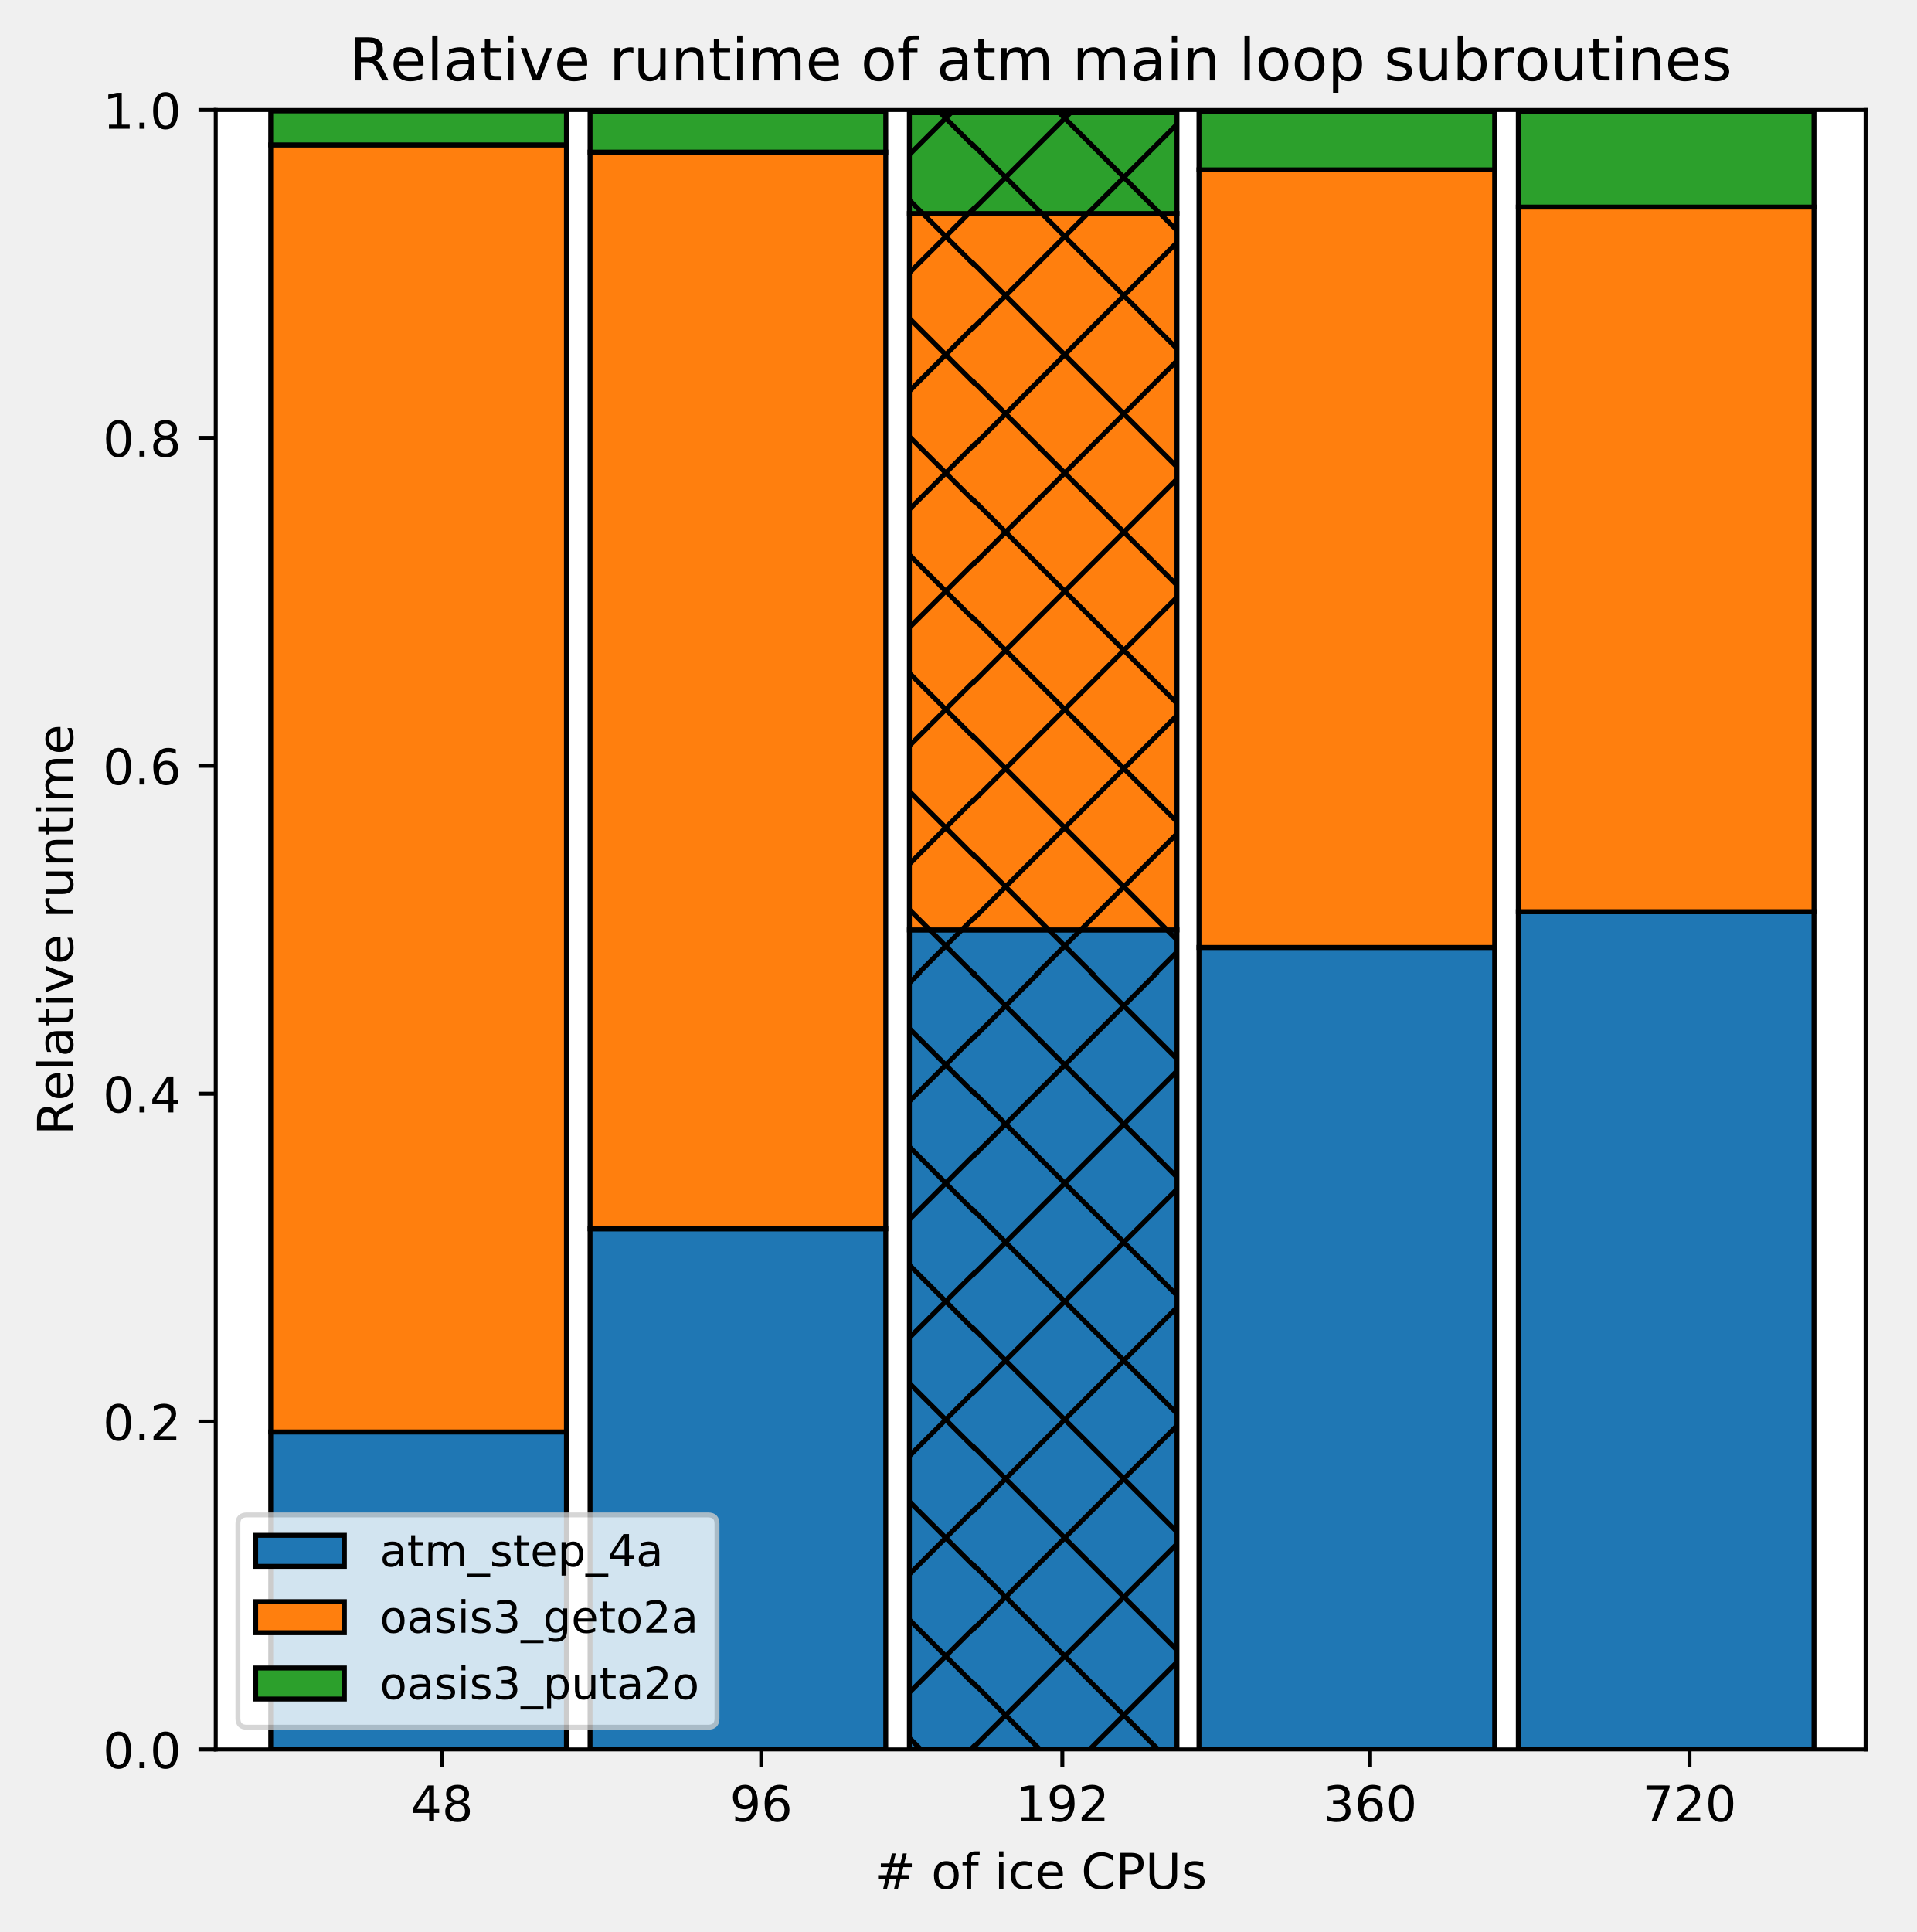
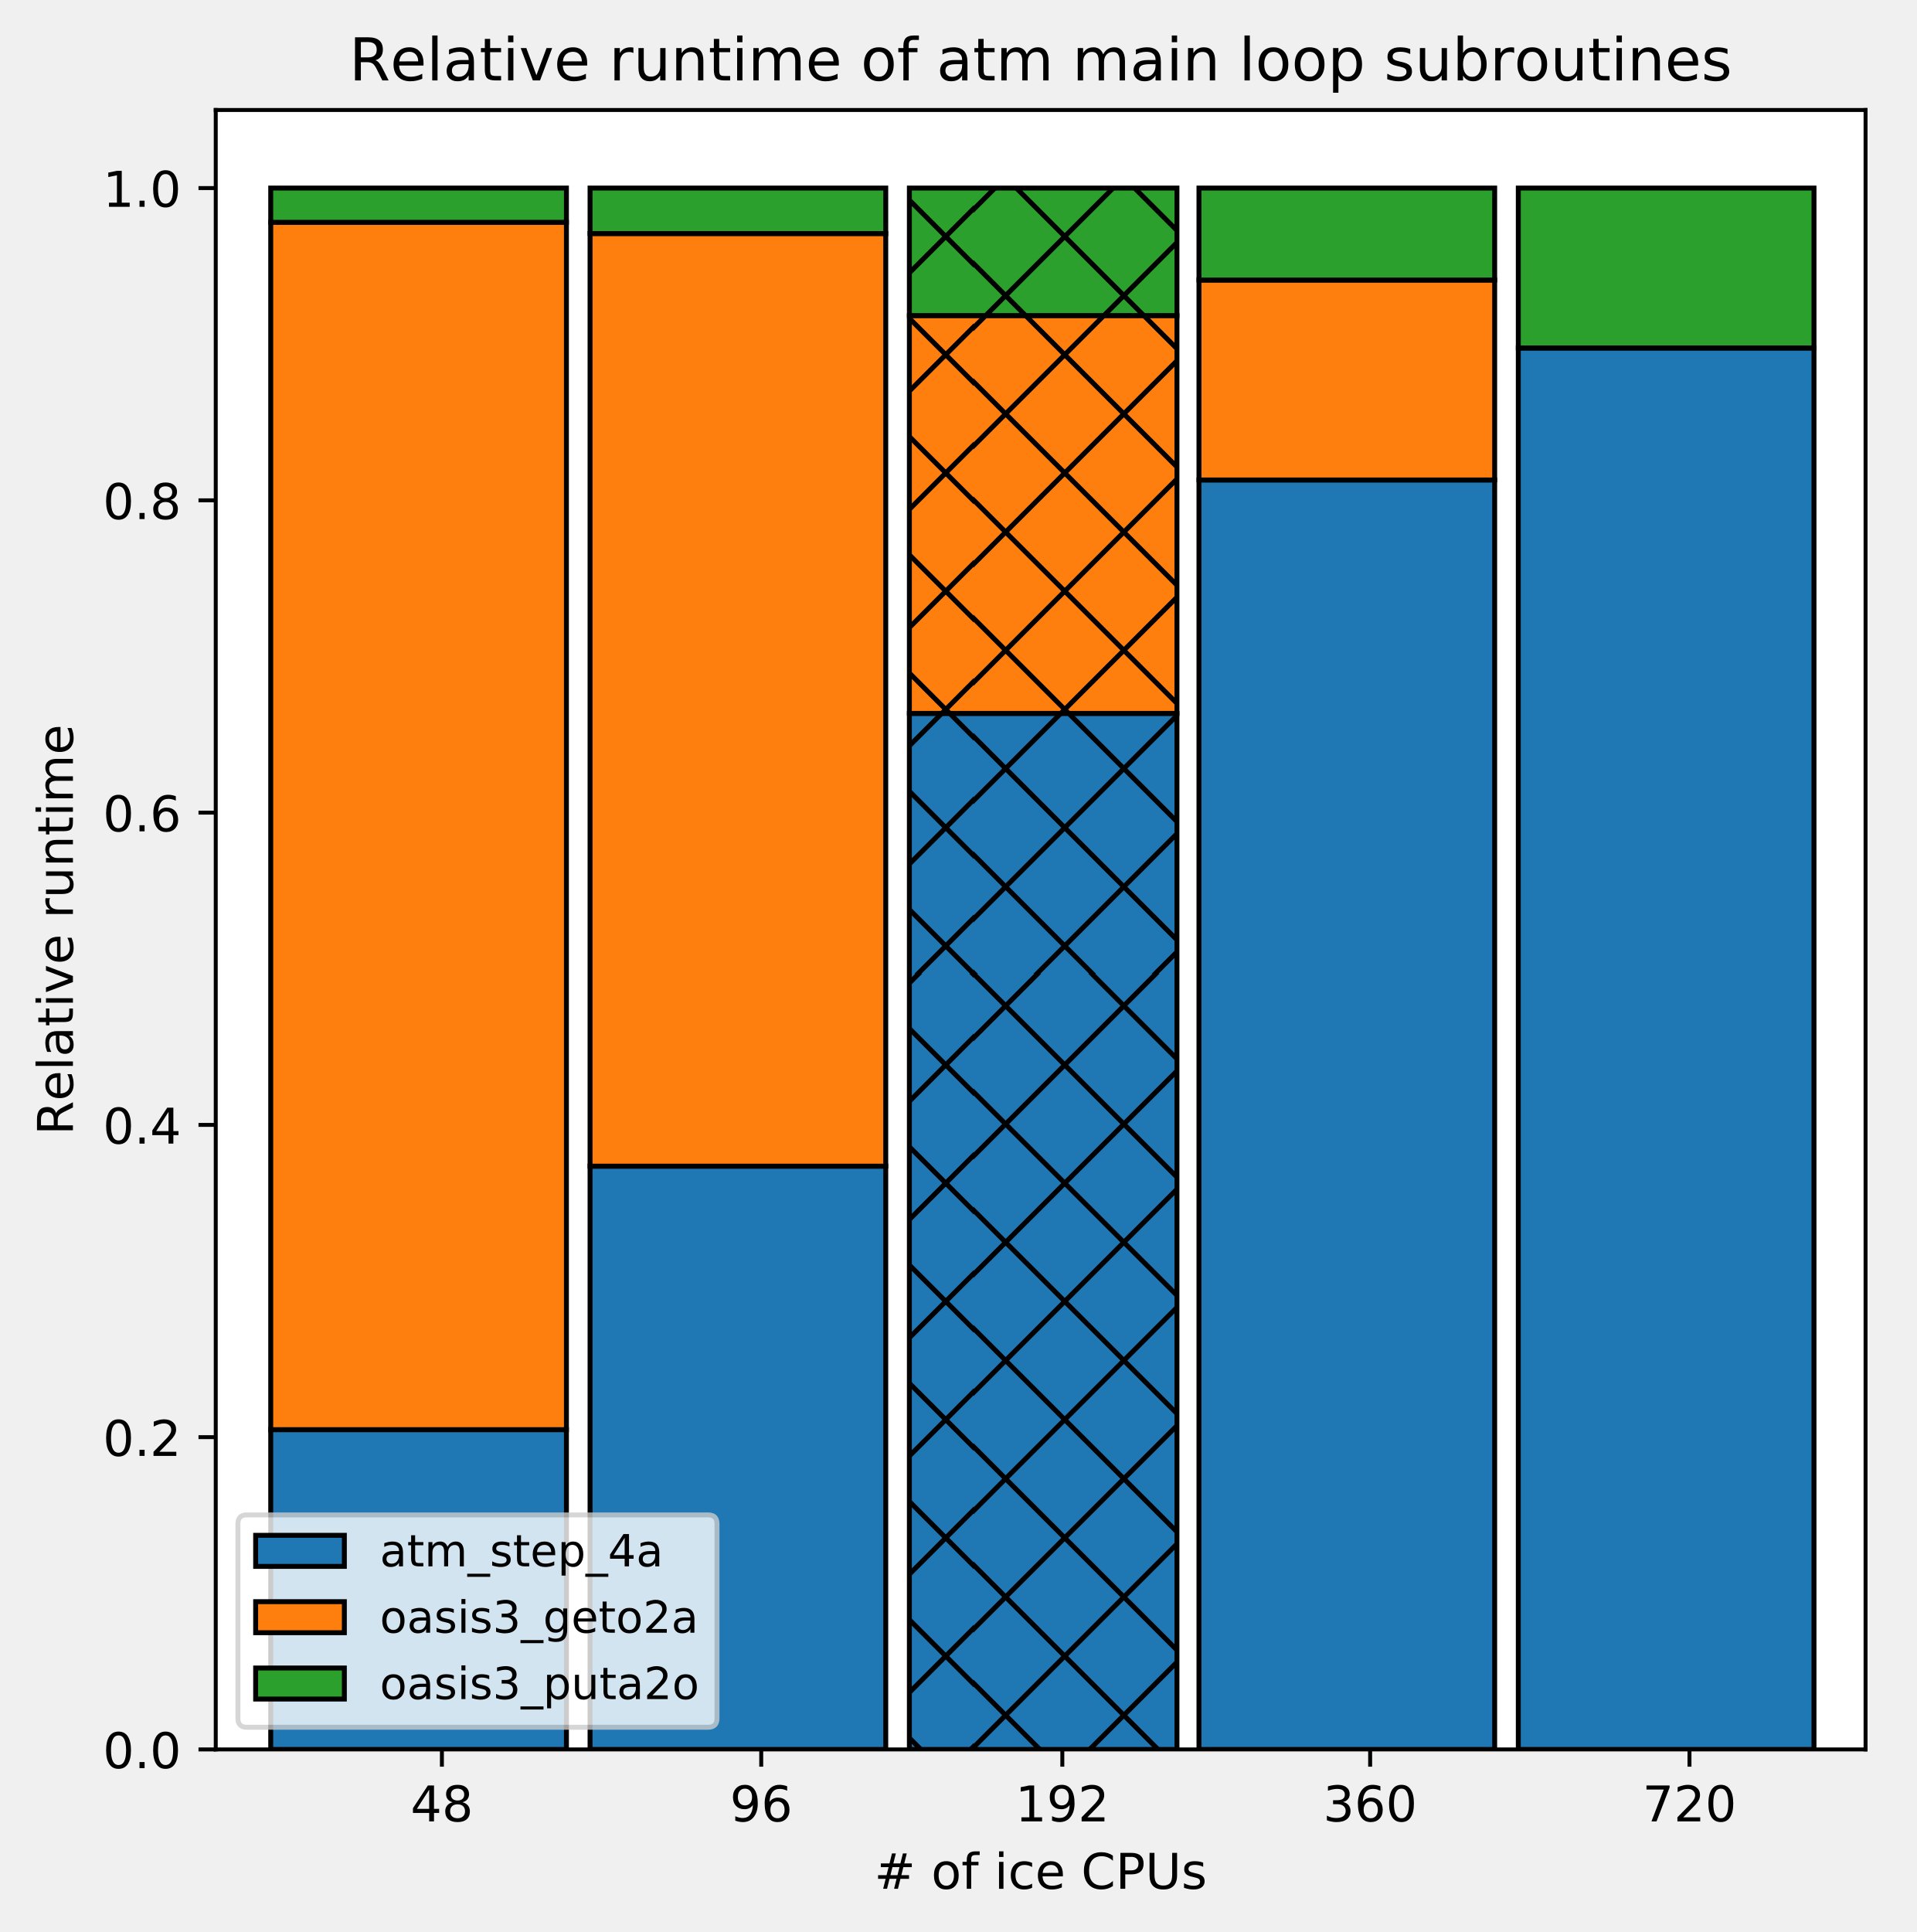
<svg xmlns="http://www.w3.org/2000/svg" xmlns:xlink="http://www.w3.org/1999/xlink" height="392pt" version="1.1" viewBox="0 0 389 392" width="389pt">
  <defs>
    <style type="text/css">
*{stroke-linecap:butt;stroke-linejoin:round;}
  </style>
  </defs>
  <g id="figure_1">
    <g id="patch_1">
      <path d="M 0 392.514  L 389.281 392.514  L 389.281 0  L 0 0  z " style="fill:none;" />
    </g>
    <g id="axes_1">
      <g id="patch_2">
        <path d="M 43.781 354.958  L 378.581 354.958  L 378.581 22.318  L 43.781 22.318  z " style="fill:#ffffff;" />
      </g>
      <g id="patch_3">
-         <path clip-path="url(#p65ac11d182)" d="M 54.939 354.958  L 114.945 354.958  L 114.945 290.541  L 54.939 290.541  z " style="fill:#1f77b4;stroke:#000000;stroke-linejoin:miter;" />
+         <path clip-path="url(#paa97fe8185)" d="M 54.939 354.958  L 114.945 354.958  L 114.945 290.073  L 54.939 290.073  z " style="fill:#1f77b4;stroke:#000000;stroke-linejoin:miter;" />
      </g>
      <g id="patch_4">
-         <path clip-path="url(#p65ac11d182)" d="M 119.741 354.958  L 179.747 354.958  L 179.747 249.321  L 119.741 249.321  z " style="fill:#1f77b4;stroke:#000000;stroke-linejoin:miter;" />
+         <path clip-path="url(#paa97fe8185)" d="M 119.741 354.958  L 179.747 354.958  L 179.747 236.612  L 119.741 236.612  z " style="fill:#1f77b4;stroke:#000000;stroke-linejoin:miter;" />
      </g>
      <g id="patch_5">
-         <path clip-path="url(#p65ac11d182)" d="M 184.542 354.958  L 238.842 354.958  L 238.842 188.677  L 184.542 188.677  z " style="fill:#1f77b4;stroke:#000000;stroke-linejoin:miter;" />
+         <path clip-path="url(#paa97fe8185)" d="M 184.542 354.958  L 238.842 354.958  L 238.842 144.744  L 184.542 144.744  z " style="fill:#1f77b4;stroke:#000000;stroke-linejoin:miter;" />
      </g>
      <g id="patch_6">
-         <path clip-path="url(#p65ac11d182)" d="M 243.31 354.958  L 303.316 354.958  L 303.316 192.238  L 243.31 192.238  z " style="fill:#1f77b4;stroke:#000000;stroke-linejoin:miter;" />
+         <path clip-path="url(#paa97fe8185)" d="M 243.31 354.958  L 303.316 354.958  L 303.316 97.383  L 243.31 97.383  z " style="fill:#1f77b4;stroke:#000000;stroke-linejoin:miter;" />
      </g>
      <g id="patch_7">
-         <path clip-path="url(#p65ac11d182)" d="M 308.112 354.958  L 368.118 354.958  L 368.118 184.981  L 308.112 184.981  z " style="fill:#1f77b4;stroke:#000000;stroke-linejoin:miter;" />
+         <path clip-path="url(#paa97fe8185)" d="M 308.112 354.958  L 368.118 354.958  L 368.118 70.593  L 308.112 70.593  z " style="fill:#1f77b4;stroke:#000000;stroke-linejoin:miter;" />
      </g>
      <g id="patch_8">
-         <path clip-path="url(#p65ac11d182)" d="M 184.542 354.958  L 238.842 354.958  L 238.842 188.677  L 184.542 188.677  z " style="fill:url(#h7002d390e4);" />
+         <path clip-path="url(#paa97fe8185)" d="M 184.542 354.958  L 238.842 354.958  L 238.842 144.744  L 184.542 144.744  z " style="fill:url(#h73086effbf);" />
      </g>
      <g id="patch_9">
-         <path clip-path="url(#p65ac11d182)" d="M 54.939 290.541  L 114.945 290.541  L 114.945 29.393  L 54.939 29.393  z " style="fill:#ff7f0e;stroke:#000000;stroke-linejoin:miter;" />
+         <path clip-path="url(#paa97fe8185)" d="M 54.939 290.073  L 114.945 290.073  L 114.945 45.107  L 54.939 45.107  z " style="fill:#ff7f0e;stroke:#000000;stroke-linejoin:miter;" />
      </g>
      <g id="patch_10">
-         <path clip-path="url(#p65ac11d182)" d="M 119.741 249.321  L 179.747 249.321  L 179.747 30.868  L 119.741 30.868  z " style="fill:#ff7f0e;stroke:#000000;stroke-linejoin:miter;" />
+         <path clip-path="url(#paa97fe8185)" d="M 119.741 236.612  L 179.747 236.612  L 179.747 47.381  L 119.741 47.381  z " style="fill:#ff7f0e;stroke:#000000;stroke-linejoin:miter;" />
      </g>
      <g id="patch_11">
-         <path clip-path="url(#p65ac11d182)" d="M 184.542 188.677  L 238.842 188.677  L 238.842 43.322  L 184.542 43.322  z " style="fill:#ff7f0e;stroke:#000000;stroke-linejoin:miter;" />
+         <path clip-path="url(#paa97fe8185)" d="M 184.542 144.744  L 238.842 144.744  L 238.842 64.027  L 184.542 64.027  z " style="fill:#ff7f0e;stroke:#000000;stroke-linejoin:miter;" />
      </g>
      <g id="patch_12">
-         <path clip-path="url(#p65ac11d182)" d="M 243.31 192.238  L 303.316 192.238  L 303.316 34.46  L 243.31 34.46  z " style="fill:#ff7f0e;stroke:#000000;stroke-linejoin:miter;" />
+         <path clip-path="url(#paa97fe8185)" d="M 243.31 97.383  L 303.316 97.383  L 303.316 56.823  L 243.31 56.823  z " style="fill:#ff7f0e;stroke:#000000;stroke-linejoin:miter;" />
      </g>
      <g id="patch_13">
-         <path clip-path="url(#p65ac11d182)" d="M 308.112 184.981  L 368.118 184.981  L 368.118 42.008  L 308.112 42.008  z " style="fill:#ff7f0e;stroke:#000000;stroke-linejoin:miter;" />
+         <path clip-path="url(#paa97fe8185)" d="M 308.112 70.593  L 368.118 70.593  L 368.118 70.593  L 308.112 70.593  z " style="fill:#ff7f0e;stroke:#000000;stroke-linejoin:miter;" />
      </g>
      <g id="patch_14">
-         <path clip-path="url(#p65ac11d182)" d="M 184.542 188.677  L 238.842 188.677  L 238.842 43.322  L 184.542 43.322  z " style="fill:url(#h7002d390e4);" />
+         <path clip-path="url(#paa97fe8185)" d="M 184.542 144.744  L 238.842 144.744  L 238.842 64.027  L 184.542 64.027  z " style="fill:url(#h73086effbf);" />
      </g>
      <g id="patch_15">
-         <path clip-path="url(#p65ac11d182)" d="M 54.939 29.393  L 114.945 29.393  L 114.945 22.494  L 54.939 22.494  z " style="fill:#2ca02c;stroke:#000000;stroke-linejoin:miter;" />
+         <path clip-path="url(#paa97fe8185)" d="M 54.939 45.107  L 114.945 45.107  L 114.945 38.158  L 54.939 38.158  z " style="fill:#2ca02c;stroke:#000000;stroke-linejoin:miter;" />
      </g>
      <g id="patch_16">
-         <path clip-path="url(#p65ac11d182)" d="M 119.741 30.868  L 179.747 30.868  L 179.747 22.635  L 119.741 22.635  z " style="fill:#2ca02c;stroke:#000000;stroke-linejoin:miter;" />
+         <path clip-path="url(#paa97fe8185)" d="M 119.741 47.381  L 179.747 47.381  L 179.747 38.158  L 119.741 38.158  z " style="fill:#2ca02c;stroke:#000000;stroke-linejoin:miter;" />
      </g>
      <g id="patch_17">
-         <path clip-path="url(#p65ac11d182)" d="M 184.542 43.322  L 238.842 43.322  L 238.842 22.86  L 184.542 22.86  z " style="fill:#2ca02c;stroke:#000000;stroke-linejoin:miter;" />
+         <path clip-path="url(#paa97fe8185)" d="M 184.542 64.027  L 238.842 64.027  L 238.842 38.158  L 184.542 38.158  z " style="fill:#2ca02c;stroke:#000000;stroke-linejoin:miter;" />
      </g>
      <g id="patch_18">
-         <path clip-path="url(#p65ac11d182)" d="M 243.31 34.46  L 303.316 34.46  L 303.316 22.668  L 243.31 22.668  z " style="fill:#2ca02c;stroke:#000000;stroke-linejoin:miter;" />
+         <path clip-path="url(#paa97fe8185)" d="M 243.31 56.823  L 303.316 56.823  L 303.316 38.158  L 243.31 38.158  z " style="fill:#2ca02c;stroke:#000000;stroke-linejoin:miter;" />
      </g>
      <g id="patch_19">
-         <path clip-path="url(#p65ac11d182)" d="M 308.112 42.008  L 368.118 42.008  L 368.118 22.62  L 308.112 22.62  z " style="fill:#2ca02c;stroke:#000000;stroke-linejoin:miter;" />
+         <path clip-path="url(#paa97fe8185)" d="M 308.112 70.593  L 368.118 70.593  L 368.118 38.158  L 308.112 38.158  z " style="fill:#2ca02c;stroke:#000000;stroke-linejoin:miter;" />
      </g>
      <g id="patch_20">
-         <path clip-path="url(#p65ac11d182)" d="M 184.542 43.322  L 238.842 43.322  L 238.842 22.86  L 184.542 22.86  z " style="fill:url(#h7002d390e4);" />
+         <path clip-path="url(#paa97fe8185)" d="M 184.542 64.027  L 238.842 64.027  L 238.842 38.158  L 184.542 38.158  z " style="fill:url(#h73086effbf);" />
      </g>
      <g id="matplotlib.axis_1">
        <g id="xtick_1">
          <g id="line2d_1">
            <defs>
-               <path d="M 0 0  L 0 3.5  " id="maa9a963943" style="stroke:#000000;stroke-width:0.8;" />
-             </defs>
-             <g>
-               <use style="stroke:#000000;stroke-width:0.8;" x="89.676" xlink:href="#maa9a963943" y="354.958" />
+               <path d="M 0 0  L 0 3.5  " id="m91d04651a4" style="stroke:#000000;stroke-width:0.8;" />
+             </defs>
+             <g>
+               <use style="stroke:#000000;stroke-width:0.8;" x="89.676" xlink:href="#m91d04651a4" y="354.958" />
            </g>
          </g>
          <g id="text_1">
            <defs>
              <path d="M 37.797 64.312  L 12.891 25.391  L 37.797 25.391  z M 35.203 72.906  L 47.609 72.906  L 47.609 25.391  L 58.016 25.391  L 58.016 17.188  L 47.609 17.188  L 47.609 0  L 37.797 0  L 37.797 17.188  L 4.891 17.188  L 4.891 26.703  z " id="DejaVuSans-34" />
              <path d="M 31.781 34.625  Q 24.75 34.625 20.719 30.859  Q 16.703 27.094 16.703 20.516  Q 16.703 13.922 20.719 10.156  Q 24.75 6.391 31.781 6.391  Q 38.812 6.391 42.859 10.172  Q 46.922 13.969 46.922 20.516  Q 46.922 27.094 42.891 30.859  Q 38.875 34.625 31.781 34.625  M 21.922 38.812  Q 15.578 40.375 12.031 44.719  Q 8.5 49.078 8.5 55.328  Q 8.5 64.062 14.719 69.141  Q 20.953 74.219 31.781 74.219  Q 42.672 74.219 48.875 69.141  Q 55.078 64.062 55.078 55.328  Q 55.078 49.078 51.531 44.719  Q 48 40.375 41.703 38.812  Q 48.828 37.156 52.797 32.312  Q 56.781 27.484 56.781 20.516  Q 56.781 9.906 50.312 4.234  Q 43.844 -1.422 31.781 -1.422  Q 19.734 -1.422 13.25 4.234  Q 6.781 9.906 6.781 20.516  Q 6.781 27.484 10.781 32.312  Q 14.797 37.156 21.922 38.812  M 18.312 54.391  Q 18.312 48.734 21.844 45.562  Q 25.391 42.391 31.781 42.391  Q 38.141 42.391 41.719 45.562  Q 45.312 48.734 45.312 54.391  Q 45.312 60.062 41.719 63.234  Q 38.141 66.406 31.781 66.406  Q 25.391 66.406 21.844 63.234  Q 18.312 60.062 18.312 54.391  " id="DejaVuSans-38" />
            </defs>
            <g transform="translate(83.31348 369.5566)scale(0.1 -0.1)">
              <use xlink:href="#DejaVuSans-34" />
              <use x="63.623" xlink:href="#DejaVuSans-38" />
            </g>
          </g>
        </g>
        <g id="xtick_2">
          <g id="line2d_2">
            <g>
-               <use style="stroke:#000000;stroke-width:0.8;" x="154.478" xlink:href="#maa9a963943" y="354.958" />
+               <use style="stroke:#000000;stroke-width:0.8;" x="154.478" xlink:href="#m91d04651a4" y="354.958" />
            </g>
          </g>
          <g id="text_2">
            <defs>
              <path d="M 10.984 1.516  L 10.984 10.5  Q 14.703 8.734 18.5 7.812  Q 22.312 6.891 25.984 6.891  Q 35.75 6.891 40.891 13.453  Q 46.047 20.016 46.781 33.406  Q 43.953 29.203 39.594 26.953  Q 35.25 24.703 29.984 24.703  Q 19.047 24.703 12.672 31.312  Q 6.297 37.938 6.297 49.422  Q 6.297 60.641 12.938 67.422  Q 19.578 74.219 30.609 74.219  Q 43.266 74.219 49.922 64.516  Q 56.594 54.828 56.594 36.375  Q 56.594 19.141 48.406 8.859  Q 40.234 -1.422 26.422 -1.422  Q 22.703 -1.422 18.891 -0.688  Q 15.094 0.047 10.984 1.516  M 30.609 32.422  Q 37.25 32.422 41.125 36.953  Q 45.016 41.5 45.016 49.422  Q 45.016 57.281 41.125 61.844  Q 37.25 66.406 30.609 66.406  Q 23.969 66.406 20.094 61.844  Q 16.219 57.281 16.219 49.422  Q 16.219 41.5 20.094 36.953  Q 23.969 32.422 30.609 32.422  " id="DejaVuSans-39" />
              <path d="M 33.016 40.375  Q 26.375 40.375 22.484 35.828  Q 18.609 31.297 18.609 23.391  Q 18.609 15.531 22.484 10.953  Q 26.375 6.391 33.016 6.391  Q 39.656 6.391 43.531 10.953  Q 47.406 15.531 47.406 23.391  Q 47.406 31.297 43.531 35.828  Q 39.656 40.375 33.016 40.375  M 52.594 71.297  L 52.594 62.312  Q 48.875 64.062 45.094 64.984  Q 41.312 65.922 37.594 65.922  Q 27.828 65.922 22.672 59.328  Q 17.531 52.734 16.797 39.406  Q 19.672 43.656 24.016 45.922  Q 28.375 48.188 33.594 48.188  Q 44.578 48.188 50.953 41.516  Q 57.328 34.859 57.328 23.391  Q 57.328 12.156 50.688 5.359  Q 44.047 -1.422 33.016 -1.422  Q 20.359 -1.422 13.672 8.266  Q 6.984 17.969 6.984 36.375  Q 6.984 53.656 15.188 63.938  Q 23.391 74.219 37.203 74.219  Q 40.922 74.219 44.703 73.484  Q 48.484 72.75 52.594 71.297  " id="DejaVuSans-36" />
            </defs>
            <g transform="translate(148.1151 369.5566)scale(0.1 -0.1)">
              <use xlink:href="#DejaVuSans-39" />
              <use x="63.623" xlink:href="#DejaVuSans-36" />
            </g>
          </g>
        </g>
        <g id="xtick_3">
          <g id="line2d_3">
            <g>
-               <use style="stroke:#000000;stroke-width:0.8;" x="215.58" xlink:href="#maa9a963943" y="354.958" />
+               <use style="stroke:#000000;stroke-width:0.8;" x="215.58" xlink:href="#m91d04651a4" y="354.958" />
            </g>
          </g>
          <g id="text_3">
            <defs>
              <path d="M 12.406 8.297  L 28.516 8.297  L 28.516 63.922  L 10.984 60.406  L 10.984 69.391  L 28.422 72.906  L 38.281 72.906  L 38.281 8.297  L 54.391 8.297  L 54.391 0  L 12.406 0  z " id="DejaVuSans-31" />
              <path d="M 19.188 8.297  L 53.609 8.297  L 53.609 0  L 7.328 0  L 7.328 8.297  Q 12.938 14.109 22.625 23.891  Q 32.328 33.688 34.812 36.531  Q 39.547 41.844 41.422 45.531  Q 43.312 49.219 43.312 52.781  Q 43.312 58.594 39.234 62.25  Q 35.156 65.922 28.609 65.922  Q 23.969 65.922 18.812 64.312  Q 13.672 62.703 7.812 59.422  L 7.812 69.391  Q 13.766 71.781 18.938 73  Q 24.125 74.219 28.422 74.219  Q 39.75 74.219 46.484 68.547  Q 53.219 62.891 53.219 53.422  Q 53.219 48.922 51.531 44.891  Q 49.859 40.875 45.406 35.406  Q 44.188 33.984 37.641 27.219  Q 31.109 20.453 19.188 8.297  " id="DejaVuSans-32" />
            </defs>
            <g transform="translate(206.0366 369.5566)scale(0.1 -0.1)">
              <use xlink:href="#DejaVuSans-31" />
              <use x="63.623" xlink:href="#DejaVuSans-39" />
              <use x="127.246" xlink:href="#DejaVuSans-32" />
            </g>
          </g>
        </g>
        <g id="xtick_4">
          <g id="line2d_4">
            <g>
-               <use style="stroke:#000000;stroke-width:0.8;" x="278.047" xlink:href="#maa9a963943" y="354.958" />
+               <use style="stroke:#000000;stroke-width:0.8;" x="278.047" xlink:href="#m91d04651a4" y="354.958" />
            </g>
          </g>
          <g id="text_4">
            <defs>
              <path d="M 40.578 39.312  Q 47.656 37.797 51.625 33  Q 55.609 28.219 55.609 21.188  Q 55.609 10.406 48.188 4.484  Q 40.766 -1.422 27.094 -1.422  Q 22.516 -1.422 17.656 -0.516  Q 12.797 0.391 7.625 2.203  L 7.625 11.719  Q 11.719 9.328 16.594 8.109  Q 21.484 6.891 26.812 6.891  Q 36.078 6.891 40.938 10.547  Q 45.797 14.203 45.797 21.188  Q 45.797 27.641 41.281 31.266  Q 36.766 34.906 28.719 34.906  L 20.219 34.906  L 20.219 43.016  L 29.109 43.016  Q 36.375 43.016 40.234 45.922  Q 44.094 48.828 44.094 54.297  Q 44.094 59.906 40.109 62.906  Q 36.141 65.922 28.719 65.922  Q 24.656 65.922 20.016 65.031  Q 15.375 64.156 9.812 62.312  L 9.812 71.094  Q 15.438 72.656 20.344 73.438  Q 25.25 74.219 29.594 74.219  Q 40.828 74.219 47.359 69.109  Q 53.906 64.016 53.906 55.328  Q 53.906 49.266 50.438 45.094  Q 46.969 40.922 40.578 39.312  " id="DejaVuSans-33" />
              <path d="M 31.781 66.406  Q 24.172 66.406 20.328 58.906  Q 16.5 51.422 16.5 36.375  Q 16.5 21.391 20.328 13.891  Q 24.172 6.391 31.781 6.391  Q 39.453 6.391 43.281 13.891  Q 47.125 21.391 47.125 36.375  Q 47.125 51.422 43.281 58.906  Q 39.453 66.406 31.781 66.406  M 31.781 74.219  Q 44.047 74.219 50.516 64.516  Q 56.984 54.828 56.984 36.375  Q 56.984 17.969 50.516 8.266  Q 44.047 -1.422 31.781 -1.422  Q 19.531 -1.422 13.062 8.266  Q 6.594 17.969 6.594 36.375  Q 6.594 54.828 13.062 64.516  Q 19.531 74.219 31.781 74.219  " id="DejaVuSans-30" />
            </defs>
            <g transform="translate(268.5036 369.5566)scale(0.1 -0.1)">
              <use xlink:href="#DejaVuSans-33" />
              <use x="63.623" xlink:href="#DejaVuSans-36" />
              <use x="127.246" xlink:href="#DejaVuSans-30" />
            </g>
          </g>
        </g>
        <g id="xtick_5">
          <g id="line2d_5">
            <g>
-               <use style="stroke:#000000;stroke-width:0.8;" x="342.849" xlink:href="#maa9a963943" y="354.958" />
+               <use style="stroke:#000000;stroke-width:0.8;" x="342.849" xlink:href="#m91d04651a4" y="354.958" />
            </g>
          </g>
          <g id="text_5">
            <defs>
              <path d="M 8.203 72.906  L 55.078 72.906  L 55.078 68.703  L 28.609 0  L 18.312 0  L 43.219 64.594  L 8.203 64.594  z " id="DejaVuSans-37" />
            </defs>
            <g transform="translate(333.3052 369.5566)scale(0.1 -0.1)">
              <use xlink:href="#DejaVuSans-37" />
              <use x="63.623" xlink:href="#DejaVuSans-32" />
              <use x="127.246" xlink:href="#DejaVuSans-30" />
            </g>
          </g>
        </g>
        <g id="text_6">
          <defs>
            <path d="M 51.125 44  L 36.922 44  L 32.812 27.688  L 47.125 27.688  z M 43.797 71.781  L 38.719 51.516  L 52.984 51.516  L 58.109 71.781  L 65.922 71.781  L 60.891 51.516  L 76.125 51.516  L 76.125 44  L 58.984 44  L 54.984 27.688  L 70.516 27.688  L 70.516 20.219  L 53.078 20.219  L 48 0  L 40.188 0  L 45.219 20.219  L 30.906 20.219  L 25.875 0  L 18.016 0  L 23.094 20.219  L 7.719 20.219  L 7.719 27.688  L 24.906 27.688  L 29 44  L 13.281 44  L 13.281 51.516  L 30.906 51.516  L 35.891 71.781  z " id="DejaVuSans-23" />
            <path id="DejaVuSans-20" />
            <path d="M 30.609 48.391  Q 23.391 48.391 19.188 42.75  Q 14.984 37.109 14.984 27.297  Q 14.984 17.484 19.156 11.844  Q 23.344 6.203 30.609 6.203  Q 37.797 6.203 41.984 11.859  Q 46.188 17.531 46.188 27.297  Q 46.188 37.016 41.984 42.703  Q 37.797 48.391 30.609 48.391  M 30.609 56  Q 42.328 56 49.016 48.375  Q 55.719 40.766 55.719 27.297  Q 55.719 13.875 49.016 6.219  Q 42.328 -1.422 30.609 -1.422  Q 18.844 -1.422 12.172 6.219  Q 5.516 13.875 5.516 27.297  Q 5.516 40.766 12.172 48.375  Q 18.844 56 30.609 56  " id="DejaVuSans-6f" />
            <path d="M 37.109 75.984  L 37.109 68.5  L 28.516 68.5  Q 23.688 68.5 21.797 66.547  Q 19.922 64.594 19.922 59.516  L 19.922 54.688  L 34.719 54.688  L 34.719 47.703  L 19.922 47.703  L 19.922 0  L 10.891 0  L 10.891 47.703  L 2.297 47.703  L 2.297 54.688  L 10.891 54.688  L 10.891 58.5  Q 10.891 67.625 15.141 71.797  Q 19.391 75.984 28.609 75.984  z " id="DejaVuSans-66" />
            <path d="M 9.422 54.688  L 18.406 54.688  L 18.406 0  L 9.422 0  z M 9.422 75.984  L 18.406 75.984  L 18.406 64.594  L 9.422 64.594  z " id="DejaVuSans-69" />
            <path d="M 48.781 52.594  L 48.781 44.188  Q 44.969 46.297 41.141 47.344  Q 37.312 48.391 33.406 48.391  Q 24.656 48.391 19.812 42.844  Q 14.984 37.312 14.984 27.297  Q 14.984 17.281 19.812 11.734  Q 24.656 6.203 33.406 6.203  Q 37.312 6.203 41.141 7.25  Q 44.969 8.297 48.781 10.406  L 48.781 2.094  Q 45.016 0.344 40.984 -0.531  Q 36.969 -1.422 32.422 -1.422  Q 20.062 -1.422 12.781 6.344  Q 5.516 14.109 5.516 27.297  Q 5.516 40.672 12.859 48.328  Q 20.219 56 33.016 56  Q 37.156 56 41.109 55.141  Q 45.062 54.297 48.781 52.594  " id="DejaVuSans-63" />
            <path d="M 56.203 29.594  L 56.203 25.203  L 14.891 25.203  Q 15.484 15.922 20.484 11.062  Q 25.484 6.203 34.422 6.203  Q 39.594 6.203 44.453 7.469  Q 49.312 8.734 54.109 11.281  L 54.109 2.781  Q 49.266 0.734 44.188 -0.344  Q 39.109 -1.422 33.891 -1.422  Q 20.797 -1.422 13.156 6.188  Q 5.516 13.812 5.516 26.812  Q 5.516 40.234 12.766 48.109  Q 20.016 56 32.328 56  Q 43.359 56 49.781 48.891  Q 56.203 41.797 56.203 29.594  M 47.219 32.234  Q 47.125 39.594 43.094 43.984  Q 39.062 48.391 32.422 48.391  Q 24.906 48.391 20.391 44.141  Q 15.875 39.891 15.188 32.172  z " id="DejaVuSans-65" />
            <path d="M 64.406 67.281  L 64.406 56.891  Q 59.422 61.531 53.781 63.812  Q 48.141 66.109 41.797 66.109  Q 29.297 66.109 22.656 58.469  Q 16.016 50.828 16.016 36.375  Q 16.016 21.969 22.656 14.328  Q 29.297 6.688 41.797 6.688  Q 48.141 6.688 53.781 8.984  Q 59.422 11.281 64.406 15.922  L 64.406 5.609  Q 59.234 2.094 53.438 0.328  Q 47.656 -1.422 41.219 -1.422  Q 24.656 -1.422 15.125 8.703  Q 5.609 18.844 5.609 36.375  Q 5.609 53.953 15.125 64.078  Q 24.656 74.219 41.219 74.219  Q 47.75 74.219 53.531 72.484  Q 59.328 70.75 64.406 67.281  " id="DejaVuSans-43" />
            <path d="M 19.672 64.797  L 19.672 37.406  L 32.078 37.406  Q 38.969 37.406 42.719 40.969  Q 46.484 44.531 46.484 51.125  Q 46.484 57.672 42.719 61.234  Q 38.969 64.797 32.078 64.797  z M 9.812 72.906  L 32.078 72.906  Q 44.344 72.906 50.609 67.359  Q 56.891 61.812 56.891 51.125  Q 56.891 40.328 50.609 34.812  Q 44.344 29.297 32.078 29.297  L 19.672 29.297  L 19.672 0  L 9.812 0  z " id="DejaVuSans-50" />
            <path d="M 8.688 72.906  L 18.609 72.906  L 18.609 28.609  Q 18.609 16.891 22.844 11.734  Q 27.094 6.594 36.625 6.594  Q 46.094 6.594 50.344 11.734  Q 54.594 16.891 54.594 28.609  L 54.594 72.906  L 64.5 72.906  L 64.5 27.391  Q 64.5 13.141 57.438 5.859  Q 50.391 -1.422 36.625 -1.422  Q 22.797 -1.422 15.734 5.859  Q 8.688 13.141 8.688 27.391  z " id="DejaVuSans-55" />
            <path d="M 44.281 53.078  L 44.281 44.578  Q 40.484 46.531 36.375 47.5  Q 32.281 48.484 27.875 48.484  Q 21.188 48.484 17.844 46.438  Q 14.5 44.391 14.5 40.281  Q 14.5 37.156 16.891 35.375  Q 19.281 33.594 26.516 31.984  L 29.594 31.297  Q 39.156 29.25 43.188 25.516  Q 47.219 21.781 47.219 15.094  Q 47.219 7.469 41.188 3.016  Q 35.156 -1.422 24.609 -1.422  Q 20.219 -1.422 15.453 -0.562  Q 10.688 0.297 5.422 2  L 5.422 11.281  Q 10.406 8.688 15.234 7.391  Q 20.062 6.109 24.812 6.109  Q 31.156 6.109 34.562 8.281  Q 37.984 10.453 37.984 14.406  Q 37.984 18.062 35.516 20.016  Q 33.062 21.969 24.703 23.781  L 21.578 24.516  Q 13.234 26.266 9.516 29.906  Q 5.812 33.547 5.812 39.891  Q 5.812 47.609 11.281 51.797  Q 16.75 56 26.812 56  Q 31.781 56 36.172 55.266  Q 40.578 54.547 44.281 53.078  " id="DejaVuSans-73" />
          </defs>
          <g transform="translate(177.4195 383.2347)scale(0.1 -0.1)">
            <use xlink:href="#DejaVuSans-23" />
            <use x="83.789" xlink:href="#DejaVuSans-20" />
            <use x="115.576" xlink:href="#DejaVuSans-6f" />
            <use x="176.758" xlink:href="#DejaVuSans-66" />
            <use x="211.963" xlink:href="#DejaVuSans-20" />
            <use x="243.75" xlink:href="#DejaVuSans-69" />
            <use x="271.533" xlink:href="#DejaVuSans-63" />
            <use x="326.514" xlink:href="#DejaVuSans-65" />
            <use x="388.037" xlink:href="#DejaVuSans-20" />
            <use x="419.824" xlink:href="#DejaVuSans-43" />
            <use x="489.648" xlink:href="#DejaVuSans-50" />
            <use x="549.951" xlink:href="#DejaVuSans-55" />
            <use x="623.145" xlink:href="#DejaVuSans-73" />
          </g>
        </g>
      </g>
      <g id="matplotlib.axis_2">
        <g id="ytick_1">
          <g id="line2d_6">
            <defs>
-               <path d="M 0 0  L -3.5 0  " id="mdb07a9d024" style="stroke:#000000;stroke-width:0.8;" />
-             </defs>
-             <g>
-               <use style="stroke:#000000;stroke-width:0.8;" x="43.781" xlink:href="#mdb07a9d024" y="354.958" />
+               <path d="M 0 0  L -3.5 0  " id="mffc449f487" style="stroke:#000000;stroke-width:0.8;" />
+             </defs>
+             <g>
+               <use style="stroke:#000000;stroke-width:0.8;" x="43.781" xlink:href="#mffc449f487" y="354.958" />
            </g>
          </g>
          <g id="text_7">
            <defs>
              <path d="M 10.688 12.406  L 21 12.406  L 21 0  L 10.688 0  z " id="DejaVuSans-2e" />
            </defs>
            <g transform="translate(20.87813 358.7573)scale(0.1 -0.1)">
              <use xlink:href="#DejaVuSans-30" />
              <use x="63.623" xlink:href="#DejaVuSans-2e" />
              <use x="95.41" xlink:href="#DejaVuSans-30" />
            </g>
          </g>
        </g>
        <g id="ytick_2">
          <g id="line2d_7">
            <g>
-               <use style="stroke:#000000;stroke-width:0.8;" x="43.781" xlink:href="#mdb07a9d024" y="288.43" />
+               <use style="stroke:#000000;stroke-width:0.8;" x="43.781" xlink:href="#mffc449f487" y="291.598" />
            </g>
          </g>
          <g id="text_8">
-             <g transform="translate(20.87813 292.2293)scale(0.1 -0.1)">
+             <g transform="translate(20.87813 295.3973)scale(0.1 -0.1)">
              <use xlink:href="#DejaVuSans-30" />
              <use x="63.623" xlink:href="#DejaVuSans-2e" />
              <use x="95.41" xlink:href="#DejaVuSans-32" />
            </g>
          </g>
        </g>
        <g id="ytick_3">
          <g id="line2d_8">
            <g>
-               <use style="stroke:#000000;stroke-width:0.8;" x="43.781" xlink:href="#mdb07a9d024" y="221.902" />
+               <use style="stroke:#000000;stroke-width:0.8;" x="43.781" xlink:href="#mffc449f487" y="228.238" />
            </g>
          </g>
          <g id="text_9">
-             <g transform="translate(20.87813 225.7013)scale(0.1 -0.1)">
+             <g transform="translate(20.87813 232.0373)scale(0.1 -0.1)">
              <use xlink:href="#DejaVuSans-30" />
              <use x="63.623" xlink:href="#DejaVuSans-2e" />
              <use x="95.41" xlink:href="#DejaVuSans-34" />
            </g>
          </g>
        </g>
        <g id="ytick_4">
          <g id="line2d_9">
            <g>
-               <use style="stroke:#000000;stroke-width:0.8;" x="43.781" xlink:href="#mdb07a9d024" y="155.374" />
+               <use style="stroke:#000000;stroke-width:0.8;" x="43.781" xlink:href="#mffc449f487" y="164.878" />
            </g>
          </g>
          <g id="text_10">
-             <g transform="translate(20.87813 159.1733)scale(0.1 -0.1)">
+             <g transform="translate(20.87813 168.6773)scale(0.1 -0.1)">
              <use xlink:href="#DejaVuSans-30" />
              <use x="63.623" xlink:href="#DejaVuSans-2e" />
              <use x="95.41" xlink:href="#DejaVuSans-36" />
            </g>
          </g>
        </g>
        <g id="ytick_5">
          <g id="line2d_10">
            <g>
-               <use style="stroke:#000000;stroke-width:0.8;" x="43.781" xlink:href="#mdb07a9d024" y="88.846" />
+               <use style="stroke:#000000;stroke-width:0.8;" x="43.781" xlink:href="#mffc449f487" y="101.518" />
            </g>
          </g>
          <g id="text_11">
-             <g transform="translate(20.87813 92.64534)scale(0.1 -0.1)">
+             <g transform="translate(20.87813 105.3173)scale(0.1 -0.1)">
              <use xlink:href="#DejaVuSans-30" />
              <use x="63.623" xlink:href="#DejaVuSans-2e" />
              <use x="95.41" xlink:href="#DejaVuSans-38" />
            </g>
          </g>
        </g>
        <g id="ytick_6">
          <g id="line2d_11">
            <g>
-               <use style="stroke:#000000;stroke-width:0.8;" x="43.781" xlink:href="#mdb07a9d024" y="22.318" />
+               <use style="stroke:#000000;stroke-width:0.8;" x="43.781" xlink:href="#mffc449f487" y="38.158" />
            </g>
          </g>
          <g id="text_12">
-             <g transform="translate(20.87813 26.11734)scale(0.1 -0.1)">
+             <g transform="translate(20.87813 41.95734)scale(0.1 -0.1)">
              <use xlink:href="#DejaVuSans-31" />
              <use x="63.623" xlink:href="#DejaVuSans-2e" />
              <use x="95.41" xlink:href="#DejaVuSans-30" />
            </g>
          </g>
        </g>
        <g id="text_13">
          <defs>
            <path d="M 44.391 34.188  Q 47.562 33.109 50.562 29.594  Q 53.562 26.078 56.594 19.922  L 66.609 0  L 56 0  L 46.688 18.703  Q 43.062 26.031 39.672 28.422  Q 36.281 30.812 30.422 30.812  L 19.672 30.812  L 19.672 0  L 9.812 0  L 9.812 72.906  L 32.078 72.906  Q 44.578 72.906 50.734 67.672  Q 56.891 62.453 56.891 51.906  Q 56.891 45.016 53.688 40.469  Q 50.484 35.938 44.391 34.188  M 19.672 64.797  L 19.672 38.922  L 32.078 38.922  Q 39.203 38.922 42.844 42.219  Q 46.484 45.516 46.484 51.906  Q 46.484 58.297 42.844 61.547  Q 39.203 64.797 32.078 64.797  z " id="DejaVuSans-52" />
            <path d="M 9.422 75.984  L 18.406 75.984  L 18.406 0  L 9.422 0  z " id="DejaVuSans-6c" />
            <path d="M 34.281 27.484  Q 23.391 27.484 19.188 25  Q 14.984 22.516 14.984 16.5  Q 14.984 11.719 18.141 8.906  Q 21.297 6.109 26.703 6.109  Q 34.188 6.109 38.703 11.406  Q 43.219 16.703 43.219 25.484  L 43.219 27.484  z M 52.203 31.203  L 52.203 0  L 43.219 0  L 43.219 8.297  Q 40.141 3.328 35.547 0.953  Q 30.953 -1.422 24.312 -1.422  Q 15.922 -1.422 10.953 3.297  Q 6 8.016 6 15.922  Q 6 25.141 12.172 29.828  Q 18.359 34.516 30.609 34.516  L 43.219 34.516  L 43.219 35.406  Q 43.219 41.609 39.141 45  Q 35.062 48.391 27.688 48.391  Q 23 48.391 18.547 47.266  Q 14.109 46.141 10.016 43.891  L 10.016 52.203  Q 14.938 54.109 19.578 55.047  Q 24.219 56 28.609 56  Q 40.484 56 46.344 49.844  Q 52.203 43.703 52.203 31.203  " id="DejaVuSans-61" />
            <path d="M 18.312 70.219  L 18.312 54.688  L 36.812 54.688  L 36.812 47.703  L 18.312 47.703  L 18.312 18.016  Q 18.312 11.328 20.141 9.422  Q 21.969 7.516 27.594 7.516  L 36.812 7.516  L 36.812 0  L 27.594 0  Q 17.188 0 13.234 3.875  Q 9.281 7.766 9.281 18.016  L 9.281 47.703  L 2.688 47.703  L 2.688 54.688  L 9.281 54.688  L 9.281 70.219  z " id="DejaVuSans-74" />
            <path d="M 2.984 54.688  L 12.5 54.688  L 29.594 8.797  L 46.688 54.688  L 56.203 54.688  L 35.688 0  L 23.484 0  z " id="DejaVuSans-76" />
            <path d="M 41.109 46.297  Q 39.594 47.172 37.812 47.578  Q 36.031 48 33.891 48  Q 26.266 48 22.188 43.047  Q 18.109 38.094 18.109 28.812  L 18.109 0  L 9.078 0  L 9.078 54.688  L 18.109 54.688  L 18.109 46.188  Q 20.953 51.172 25.484 53.578  Q 30.031 56 36.531 56  Q 37.453 56 38.578 55.875  Q 39.703 55.766 41.062 55.516  z " id="DejaVuSans-72" />
            <path d="M 8.5 21.578  L 8.5 54.688  L 17.484 54.688  L 17.484 21.922  Q 17.484 14.156 20.5 10.266  Q 23.531 6.391 29.594 6.391  Q 36.859 6.391 41.078 11.031  Q 45.312 15.672 45.312 23.688  L 45.312 54.688  L 54.297 54.688  L 54.297 0  L 45.312 0  L 45.312 8.406  Q 42.047 3.422 37.719 1  Q 33.406 -1.422 27.688 -1.422  Q 18.266 -1.422 13.375 4.438  Q 8.5 10.297 8.5 21.578  M 31.109 56  z " id="DejaVuSans-75" />
            <path d="M 54.891 33.016  L 54.891 0  L 45.906 0  L 45.906 32.719  Q 45.906 40.484 42.875 44.328  Q 39.844 48.188 33.797 48.188  Q 26.516 48.188 22.312 43.547  Q 18.109 38.922 18.109 30.906  L 18.109 0  L 9.078 0  L 9.078 54.688  L 18.109 54.688  L 18.109 46.188  Q 21.344 51.125 25.703 53.562  Q 30.078 56 35.797 56  Q 45.219 56 50.047 50.172  Q 54.891 44.344 54.891 33.016  " id="DejaVuSans-6e" />
            <path d="M 52 44.188  Q 55.375 50.25 60.062 53.125  Q 64.75 56 71.094 56  Q 79.641 56 84.281 50.016  Q 88.922 44.047 88.922 33.016  L 88.922 0  L 79.891 0  L 79.891 32.719  Q 79.891 40.578 77.094 44.375  Q 74.312 48.188 68.609 48.188  Q 61.625 48.188 57.562 43.547  Q 53.516 38.922 53.516 30.906  L 53.516 0  L 44.484 0  L 44.484 32.719  Q 44.484 40.625 41.703 44.406  Q 38.922 48.188 33.109 48.188  Q 26.219 48.188 22.156 43.531  Q 18.109 38.875 18.109 30.906  L 18.109 0  L 9.078 0  L 9.078 54.688  L 18.109 54.688  L 18.109 46.188  Q 21.188 51.219 25.484 53.609  Q 29.781 56 35.688 56  Q 41.656 56 45.828 52.969  Q 50 49.953 52 44.188  " id="DejaVuSans-6d" />
          </defs>
          <g transform="translate(14.79844 230.3022)rotate(-90)scale(0.1 -0.1)">
            <use xlink:href="#DejaVuSans-52" />
            <use x="69.42" xlink:href="#DejaVuSans-65" />
            <use x="130.943" xlink:href="#DejaVuSans-6c" />
            <use x="158.727" xlink:href="#DejaVuSans-61" />
            <use x="220.006" xlink:href="#DejaVuSans-74" />
            <use x="259.215" xlink:href="#DejaVuSans-69" />
            <use x="286.998" xlink:href="#DejaVuSans-76" />
            <use x="346.178" xlink:href="#DejaVuSans-65" />
            <use x="407.701" xlink:href="#DejaVuSans-20" />
            <use x="439.488" xlink:href="#DejaVuSans-72" />
            <use x="480.602" xlink:href="#DejaVuSans-75" />
            <use x="543.98" xlink:href="#DejaVuSans-6e" />
            <use x="607.359" xlink:href="#DejaVuSans-74" />
            <use x="646.568" xlink:href="#DejaVuSans-69" />
            <use x="674.352" xlink:href="#DejaVuSans-6d" />
            <use x="771.764" xlink:href="#DejaVuSans-65" />
          </g>
        </g>
      </g>
      <g id="patch_21">
        <path d="M 43.781 354.958  L 43.781 22.318  " style="fill:none;stroke:#000000;stroke-linecap:square;stroke-linejoin:miter;stroke-width:0.8;" />
      </g>
      <g id="patch_22">
        <path d="M 378.581 354.958  L 378.581 22.318  " style="fill:none;stroke:#000000;stroke-linecap:square;stroke-linejoin:miter;stroke-width:0.8;" />
      </g>
      <g id="patch_23">
        <path d="M 43.781 354.958  L 378.581 354.958  " style="fill:none;stroke:#000000;stroke-linecap:square;stroke-linejoin:miter;stroke-width:0.8;" />
      </g>
      <g id="patch_24">
        <path d="M 43.781 22.318  L 378.581 22.318  " style="fill:none;stroke:#000000;stroke-linecap:square;stroke-linejoin:miter;stroke-width:0.8;" />
      </g>
      <g id="text_14">
        <defs>
          <path d="M 18.109 8.203  L 18.109 -20.797  L 9.078 -20.797  L 9.078 54.688  L 18.109 54.688  L 18.109 46.391  Q 20.953 51.266 25.266 53.625  Q 29.594 56 35.594 56  Q 45.562 56 51.781 48.094  Q 58.016 40.188 58.016 27.297  Q 58.016 14.406 51.781 6.484  Q 45.562 -1.422 35.594 -1.422  Q 29.594 -1.422 25.266 0.953  Q 20.953 3.328 18.109 8.203  M 48.688 27.297  Q 48.688 37.203 44.609 42.844  Q 40.531 48.484 33.406 48.484  Q 26.266 48.484 22.188 42.844  Q 18.109 37.203 18.109 27.297  Q 18.109 17.391 22.188 11.75  Q 26.266 6.109 33.406 6.109  Q 40.531 6.109 44.609 11.75  Q 48.688 17.391 48.688 27.297  " id="DejaVuSans-70" />
          <path d="M 48.688 27.297  Q 48.688 37.203 44.609 42.844  Q 40.531 48.484 33.406 48.484  Q 26.266 48.484 22.188 42.844  Q 18.109 37.203 18.109 27.297  Q 18.109 17.391 22.188 11.75  Q 26.266 6.109 33.406 6.109  Q 40.531 6.109 44.609 11.75  Q 48.688 17.391 48.688 27.297  M 18.109 46.391  Q 20.953 51.266 25.266 53.625  Q 29.594 56 35.594 56  Q 45.562 56 51.781 48.094  Q 58.016 40.188 58.016 27.297  Q 58.016 14.406 51.781 6.484  Q 45.562 -1.422 35.594 -1.422  Q 29.594 -1.422 25.266 0.953  Q 20.953 3.328 18.109 8.203  L 18.109 0  L 9.078 0  L 9.078 75.984  L 18.109 75.984  z " id="DejaVuSans-62" />
        </defs>
        <g transform="translate(70.86938 16.31812)scale(0.12 -0.12)">
          <use xlink:href="#DejaVuSans-52" />
          <use x="69.42" xlink:href="#DejaVuSans-65" />
          <use x="130.943" xlink:href="#DejaVuSans-6c" />
          <use x="158.727" xlink:href="#DejaVuSans-61" />
          <use x="220.006" xlink:href="#DejaVuSans-74" />
          <use x="259.215" xlink:href="#DejaVuSans-69" />
          <use x="286.998" xlink:href="#DejaVuSans-76" />
          <use x="346.178" xlink:href="#DejaVuSans-65" />
          <use x="407.701" xlink:href="#DejaVuSans-20" />
          <use x="439.488" xlink:href="#DejaVuSans-72" />
          <use x="480.602" xlink:href="#DejaVuSans-75" />
          <use x="543.98" xlink:href="#DejaVuSans-6e" />
          <use x="607.359" xlink:href="#DejaVuSans-74" />
          <use x="646.568" xlink:href="#DejaVuSans-69" />
          <use x="674.352" xlink:href="#DejaVuSans-6d" />
          <use x="771.764" xlink:href="#DejaVuSans-65" />
          <use x="833.287" xlink:href="#DejaVuSans-20" />
          <use x="865.074" xlink:href="#DejaVuSans-6f" />
          <use x="926.256" xlink:href="#DejaVuSans-66" />
          <use x="961.461" xlink:href="#DejaVuSans-20" />
          <use x="993.248" xlink:href="#DejaVuSans-61" />
          <use x="1054.527" xlink:href="#DejaVuSans-74" />
          <use x="1093.736" xlink:href="#DejaVuSans-6d" />
          <use x="1191.148" xlink:href="#DejaVuSans-20" />
          <use x="1222.936" xlink:href="#DejaVuSans-6d" />
          <use x="1320.348" xlink:href="#DejaVuSans-61" />
          <use x="1381.627" xlink:href="#DejaVuSans-69" />
          <use x="1409.41" xlink:href="#DejaVuSans-6e" />
          <use x="1472.789" xlink:href="#DejaVuSans-20" />
          <use x="1504.576" xlink:href="#DejaVuSans-6c" />
          <use x="1532.359" xlink:href="#DejaVuSans-6f" />
          <use x="1593.541" xlink:href="#DejaVuSans-6f" />
          <use x="1654.723" xlink:href="#DejaVuSans-70" />
          <use x="1718.199" xlink:href="#DejaVuSans-20" />
          <use x="1749.986" xlink:href="#DejaVuSans-73" />
          <use x="1802.086" xlink:href="#DejaVuSans-75" />
          <use x="1865.465" xlink:href="#DejaVuSans-62" />
          <use x="1928.941" xlink:href="#DejaVuSans-72" />
          <use x="1970.023" xlink:href="#DejaVuSans-6f" />
          <use x="2031.205" xlink:href="#DejaVuSans-75" />
          <use x="2094.584" xlink:href="#DejaVuSans-74" />
          <use x="2133.793" xlink:href="#DejaVuSans-69" />
          <use x="2161.576" xlink:href="#DejaVuSans-6e" />
          <use x="2224.955" xlink:href="#DejaVuSans-65" />
          <use x="2286.479" xlink:href="#DejaVuSans-73" />
        </g>
      </g>
      <g id="legend_1">
        <g id="patch_25">
          <path d="M 50.081 350.458  L 143.701 350.458  Q 145.501 350.458 145.501 348.658  L 145.501 309.176  Q 145.501 307.376 143.701 307.376  L 50.081 307.376  Q 48.281 307.376 48.281 309.176  L 48.281 348.658  Q 48.281 350.458 50.081 350.458  z " style="fill:#ffffff;opacity:0.8;stroke:#cccccc;stroke-linejoin:miter;" />
        </g>
        <g id="patch_26">
          <path d="M 51.881 317.815  L 69.881 317.815  L 69.881 311.515  L 51.881 311.515  z " style="fill:#1f77b4;stroke:#000000;stroke-linejoin:miter;" />
        </g>
        <g id="text_15">
          <defs>
            <path d="M 50.984 -16.609  L 50.984 -23.578  L -0.984 -23.578  L -0.984 -16.609  z " id="DejaVuSans-5f" />
          </defs>
          <g transform="translate(77.08125 317.8148)scale(0.09 -0.09)">
            <use xlink:href="#DejaVuSans-61" />
            <use x="61.279" xlink:href="#DejaVuSans-74" />
            <use x="100.488" xlink:href="#DejaVuSans-6d" />
            <use x="197.9" xlink:href="#DejaVuSans-5f" />
            <use x="247.9" xlink:href="#DejaVuSans-73" />
            <use x="300" xlink:href="#DejaVuSans-74" />
            <use x="339.209" xlink:href="#DejaVuSans-65" />
            <use x="400.732" xlink:href="#DejaVuSans-70" />
            <use x="464.209" xlink:href="#DejaVuSans-5f" />
            <use x="514.209" xlink:href="#DejaVuSans-34" />
            <use x="577.832" xlink:href="#DejaVuSans-61" />
          </g>
        </g>
        <g id="patch_27">
          <path d="M 51.881 331.275  L 69.881 331.275  L 69.881 324.975  L 51.881 324.975  z " style="fill:#ff7f0e;stroke:#000000;stroke-linejoin:miter;" />
        </g>
        <g id="text_16">
          <defs>
            <path d="M 45.406 27.984  Q 45.406 37.75 41.375 43.109  Q 37.359 48.484 30.078 48.484  Q 22.859 48.484 18.828 43.109  Q 14.797 37.75 14.797 27.984  Q 14.797 18.266 18.828 12.891  Q 22.859 7.516 30.078 7.516  Q 37.359 7.516 41.375 12.891  Q 45.406 18.266 45.406 27.984  M 54.391 6.781  Q 54.391 -7.172 48.188 -13.984  Q 42 -20.797 29.203 -20.797  Q 24.469 -20.797 20.266 -20.094  Q 16.062 -19.391 12.109 -17.922  L 12.109 -9.188  Q 16.062 -11.328 19.922 -12.344  Q 23.781 -13.375 27.781 -13.375  Q 36.625 -13.375 41.016 -8.766  Q 45.406 -4.156 45.406 5.172  L 45.406 9.625  Q 42.625 4.781 38.281 2.391  Q 33.938 0 27.875 0  Q 17.828 0 11.672 7.656  Q 5.516 15.328 5.516 27.984  Q 5.516 40.672 11.672 48.328  Q 17.828 56 27.875 56  Q 33.938 56 38.281 53.609  Q 42.625 51.219 45.406 46.391  L 45.406 54.688  L 54.391 54.688  z " id="DejaVuSans-67" />
          </defs>
          <g transform="translate(77.08125 331.2755)scale(0.09 -0.09)">
            <use xlink:href="#DejaVuSans-6f" />
            <use x="61.182" xlink:href="#DejaVuSans-61" />
            <use x="122.461" xlink:href="#DejaVuSans-73" />
            <use x="174.561" xlink:href="#DejaVuSans-69" />
            <use x="202.344" xlink:href="#DejaVuSans-73" />
            <use x="254.443" xlink:href="#DejaVuSans-33" />
            <use x="318.066" xlink:href="#DejaVuSans-5f" />
            <use x="368.066" xlink:href="#DejaVuSans-67" />
            <use x="431.543" xlink:href="#DejaVuSans-65" />
            <use x="493.066" xlink:href="#DejaVuSans-74" />
            <use x="532.275" xlink:href="#DejaVuSans-6f" />
            <use x="593.457" xlink:href="#DejaVuSans-32" />
            <use x="657.08" xlink:href="#DejaVuSans-61" />
          </g>
        </g>
        <g id="patch_28">
          <path d="M 51.881 344.736  L 69.881 344.736  L 69.881 338.436  L 51.881 338.436  z " style="fill:#2ca02c;stroke:#000000;stroke-linejoin:miter;" />
        </g>
        <g id="text_17">
          <g transform="translate(77.08125 344.7361)scale(0.09 -0.09)">
            <use xlink:href="#DejaVuSans-6f" />
            <use x="61.182" xlink:href="#DejaVuSans-61" />
            <use x="122.461" xlink:href="#DejaVuSans-73" />
            <use x="174.561" xlink:href="#DejaVuSans-69" />
            <use x="202.344" xlink:href="#DejaVuSans-73" />
            <use x="254.443" xlink:href="#DejaVuSans-33" />
            <use x="318.066" xlink:href="#DejaVuSans-5f" />
            <use x="368.066" xlink:href="#DejaVuSans-70" />
            <use x="431.543" xlink:href="#DejaVuSans-75" />
            <use x="494.922" xlink:href="#DejaVuSans-74" />
            <use x="534.131" xlink:href="#DejaVuSans-61" />
            <use x="595.41" xlink:href="#DejaVuSans-32" />
            <use x="659.033" xlink:href="#DejaVuSans-6f" />
          </g>
        </g>
      </g>
    </g>
  </g>
  <defs>
-     <clipPath id="p65ac11d182">
+     <clipPath id="paa97fe8185">
      <rect height="332.64" width="334.8" x="43.781" y="22.318" />
    </clipPath>
  </defs>
  <defs>
-     <pattern height="72" id="h7002d390e4" patternUnits="userSpaceOnUse" width="72" x="0" y="0">
+     <pattern height="72" id="h73086effbf" patternUnits="userSpaceOnUse" width="72" x="0" y="0">
      <rect fill="none" height="73" width="73" x="0" y="0" />
      <path d="M -36 36  L 36 -36  M -24 48  L 48 -24  M -12 60  L 60 -12  M 0 72  L 72 0  M 12 84  L 84 12  M 24 96  L 96 24  M 36 108  L 108 36  M -36 36  L 36 108  M -24 24  L 48 96  M -12 12  L 60 84  M 0 0  L 72 72  M 12 -12  L 84 60  M 24 -24  L 96 48  M 36 -36  L 108 36  " style="fill:#000000;stroke:#000000;stroke-linecap:butt;stroke-linejoin:miter;stroke-width:1.0;" />
    </pattern>
  </defs>
</svg>
